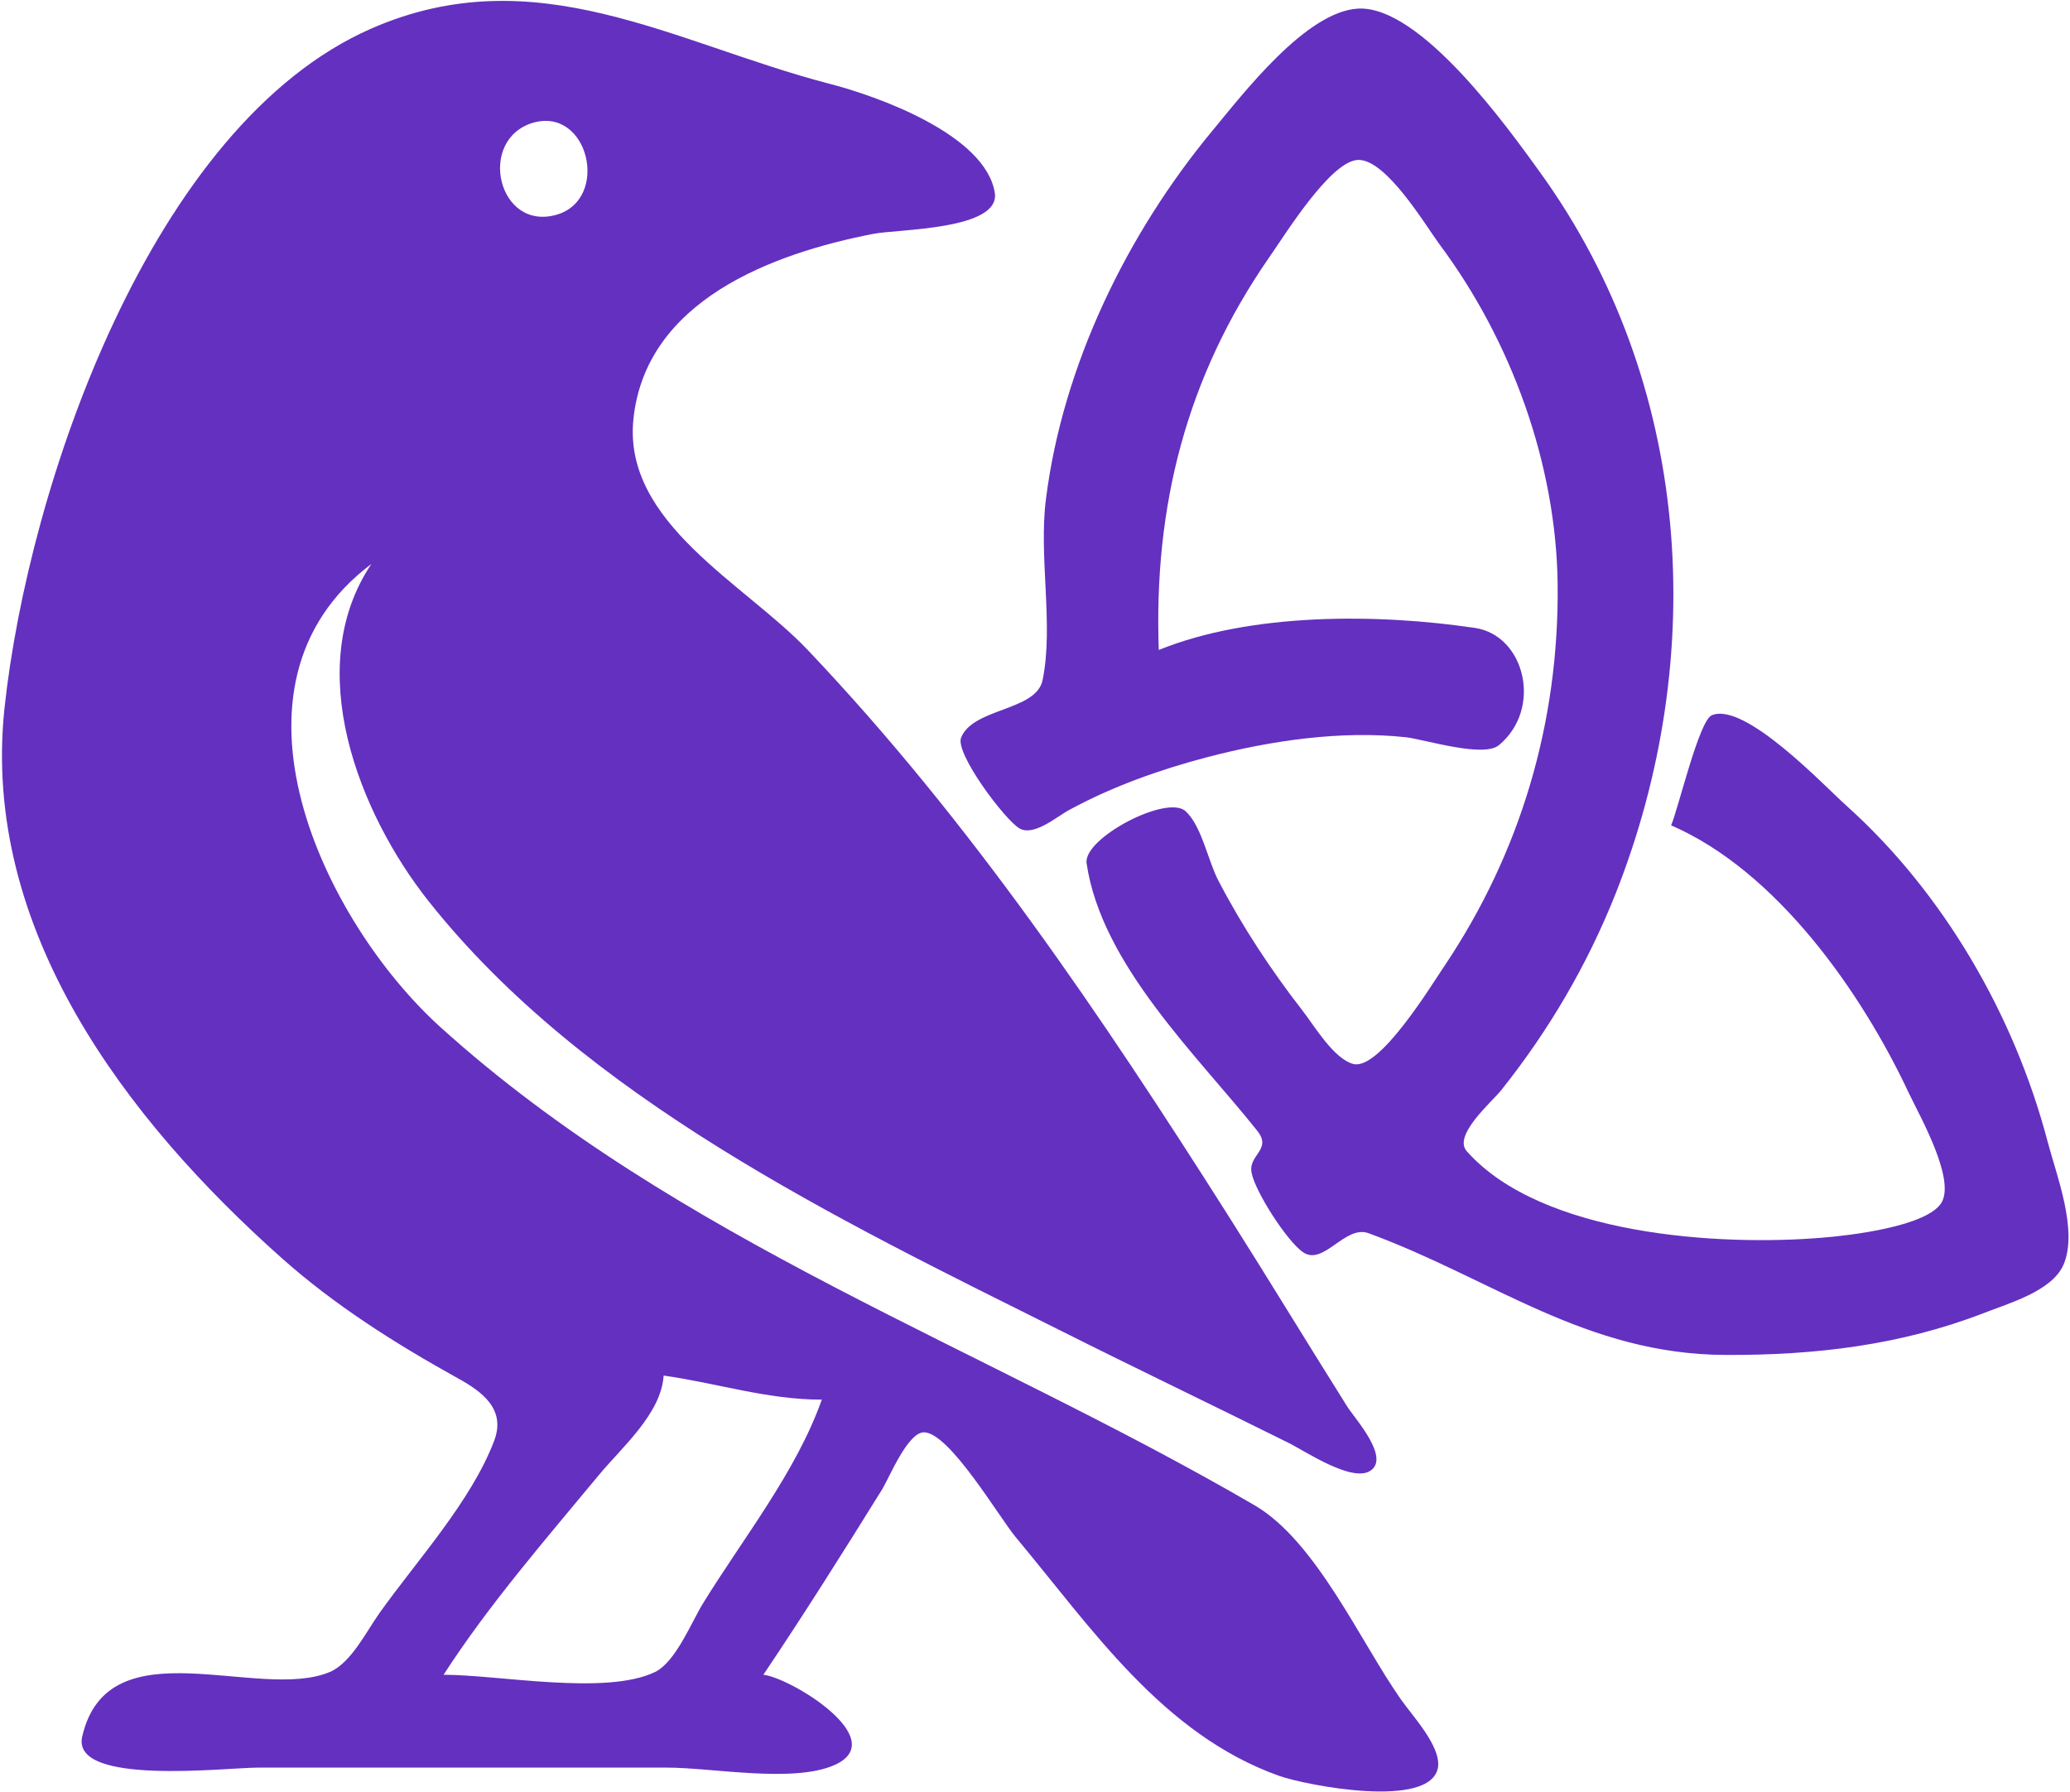
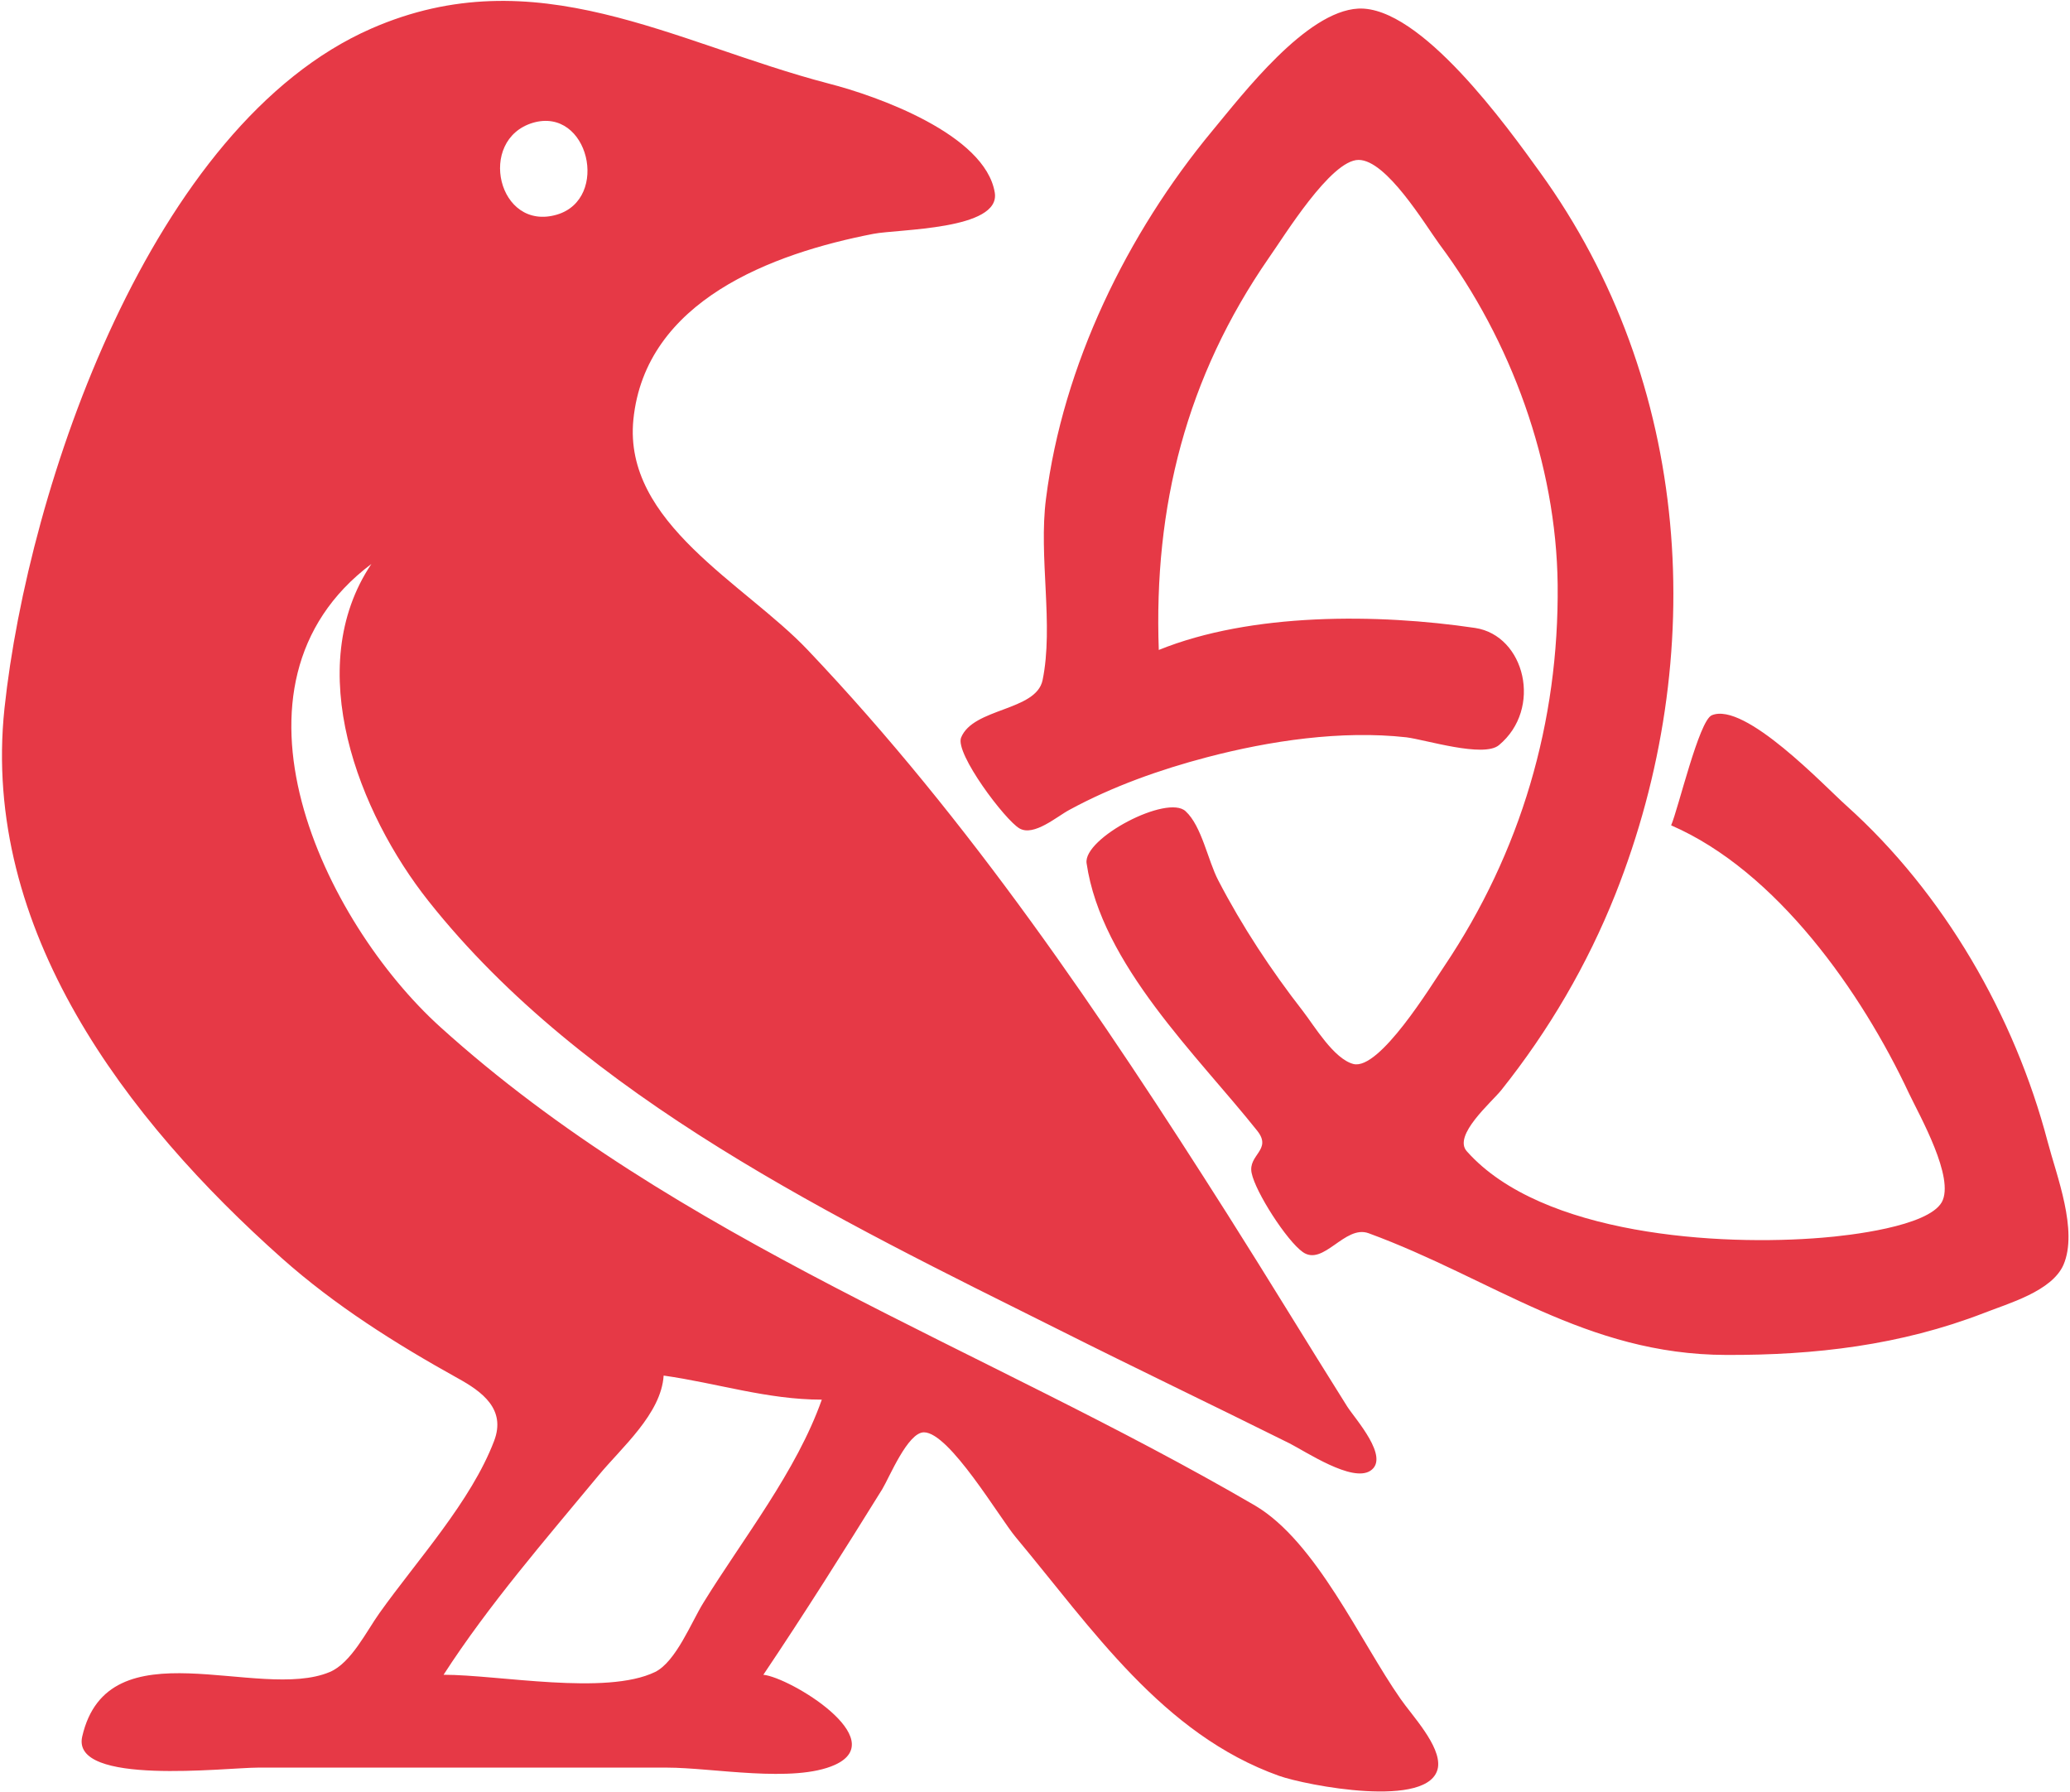
<svg xmlns="http://www.w3.org/2000/svg" version="1.2" viewBox="0 0 602 521" width="602" height="521">
-   <style>.a{fill:#6430c0}</style>
+   <style>.a{fill:#E63946}</style>
  <path fill-rule="evenodd" class="a" d="m242.8 513.2c-12 5.4-35.6 0.8-48.8 0.8h-119c-9.3 0-54.3 5.4-51.1-9 7.5-32.7 51.3-10.1 72-18.8 6.2-2.6 10.7-11.9 14.5-17.2 10.9-15.3 26.6-32.4 33.3-50 3.5-9.2-3.4-14.3-10.7-18.3-18-10-35.6-21.1-51-34.8-45.3-40.3-87.5-95.6-80.7-159.9 6.9-64.6 42.7-169.7 106.7-197.7 47.8-20.9 87.8 4.2 133 16 14.1 3.6 45.5 14.8 48.3 31.7 1.8 10.9-28.2 10.6-35.3 12-29.4 5.7-66.3 19.4-69.8 54-3 30.1 32.4 47.7 50.7 67 47.3 49.8 85.3 106.2 122 164 11.8 18.6 23.2 37.4 34.9 56 2.3 3.6 12.6 14.9 6.7 18.7-5.3 3.4-18.6-5.5-23.5-8-22.3-11.1-44.7-21.8-67-33-64.1-32-138-67.4-183.4-124.7-20.2-25.5-36.9-67.7-16.6-98-47 35.3-13.7 104.1 20 134.6 68.9 62.3 157.9 93.1 237 139.2 17.8 10.5 30.6 39.5 42.3 56.2 3.3 4.8 11.8 13.7 10.9 19.9-2 12.4-38.6 5.2-46.2 2.5-33.9-12.1-54.4-42.8-76.6-69.4-4.7-5.6-19.3-30.5-26.7-30.5-4.7 0-10 13-12.1 16.5-11.3 18.2-22.7 36.3-34.6 54 7.8 0.8 37.3 18.7 20.8 26.2zm186.2-330.6c14.5 2.2 19.7 23.5 6.9 34.1-4.5 3.7-21.3-1.6-26.9-2.3-18.9-2.1-39.7 1-58 5.8-13.7 3.6-27.5 8.5-40 15.3-3.6 1.9-10.3 7.8-14.5 5.4-4.2-2.4-18.8-21.8-17-26.4 3.5-8.7 21.8-7.7 23.7-16.7 3.3-16-1.2-35.9 1-52.8 4.9-38.8 23.6-77.1 48.4-107 8.9-10.7 27.2-34.7 42.4-35.5 18.1-0.9 43.5 34.6 52.8 47.5 44.3 61.2 49.4 140.9 22 210-8.2 20.6-19.4 39.7-33.2 57-2.8 3.5-14.2 13.2-10 17.8 21.8 24.5 73.6 27.6 103.4 25.1 7.6-0.6 30.6-3.2 34.7-10.3 3.9-7-6.4-25.1-9.5-31.6-13.8-29.5-38.5-64.7-69.2-78 2.1-4.9 8.1-30.4 11.8-32 9.6-4.1 32.9 20.7 39.2 26.3 28.3 25.4 48.9 61.1 58.5 97.7 2.6 9.9 8.9 25.8 4.6 35.8-3.4 7.7-16 11.2-23.1 14-24.3 9.4-49.2 12.3-75 12.2-40.8-0.1-68-22.2-104-35.4-6.9-2.5-13.1 9.7-19.1 5.5-4.7-3.3-13.8-17.5-14.9-23-1.1-5.3 6-6.7 1.7-12.2-17.4-21.9-45.4-48.4-49.7-77.9-1-7.3 23.5-20.1 28.8-15.1 4.7 4.3 6.5 14.4 9.5 20.1 6.9 13.3 15.4 26.2 24.6 38 3.4 4.4 9 13.9 14.7 15.4 7.6 1.9 22.6-22.8 26.4-28.4 22.3-33.2 33.4-71 33-111-0.4-35.1-13.5-71-34.4-99-4.3-5.9-15.4-24.5-23.5-24.5-8.1 0-21.7 22.3-26.1 28.5-24 34.7-33.5 72.3-32 114 26.9-10.9 63.7-10.6 92-6.4zm-274-146.9c-16.4 4.9-10.2 31.8 7 26.7 15.4-4.6 9.2-31.4-7-26.7zm38 364.3c-0.7 11.1-12.2 20.9-18.9 29-15.4 18.6-32 37.7-45.1 58 16 0 47.2 6.1 61.5-0.8 6.1-3 10.6-14.6 14.1-20.2 11.6-18.8 27-38.1 34.4-59-15.9 0-30.4-4.8-46-7z" />
</svg>
